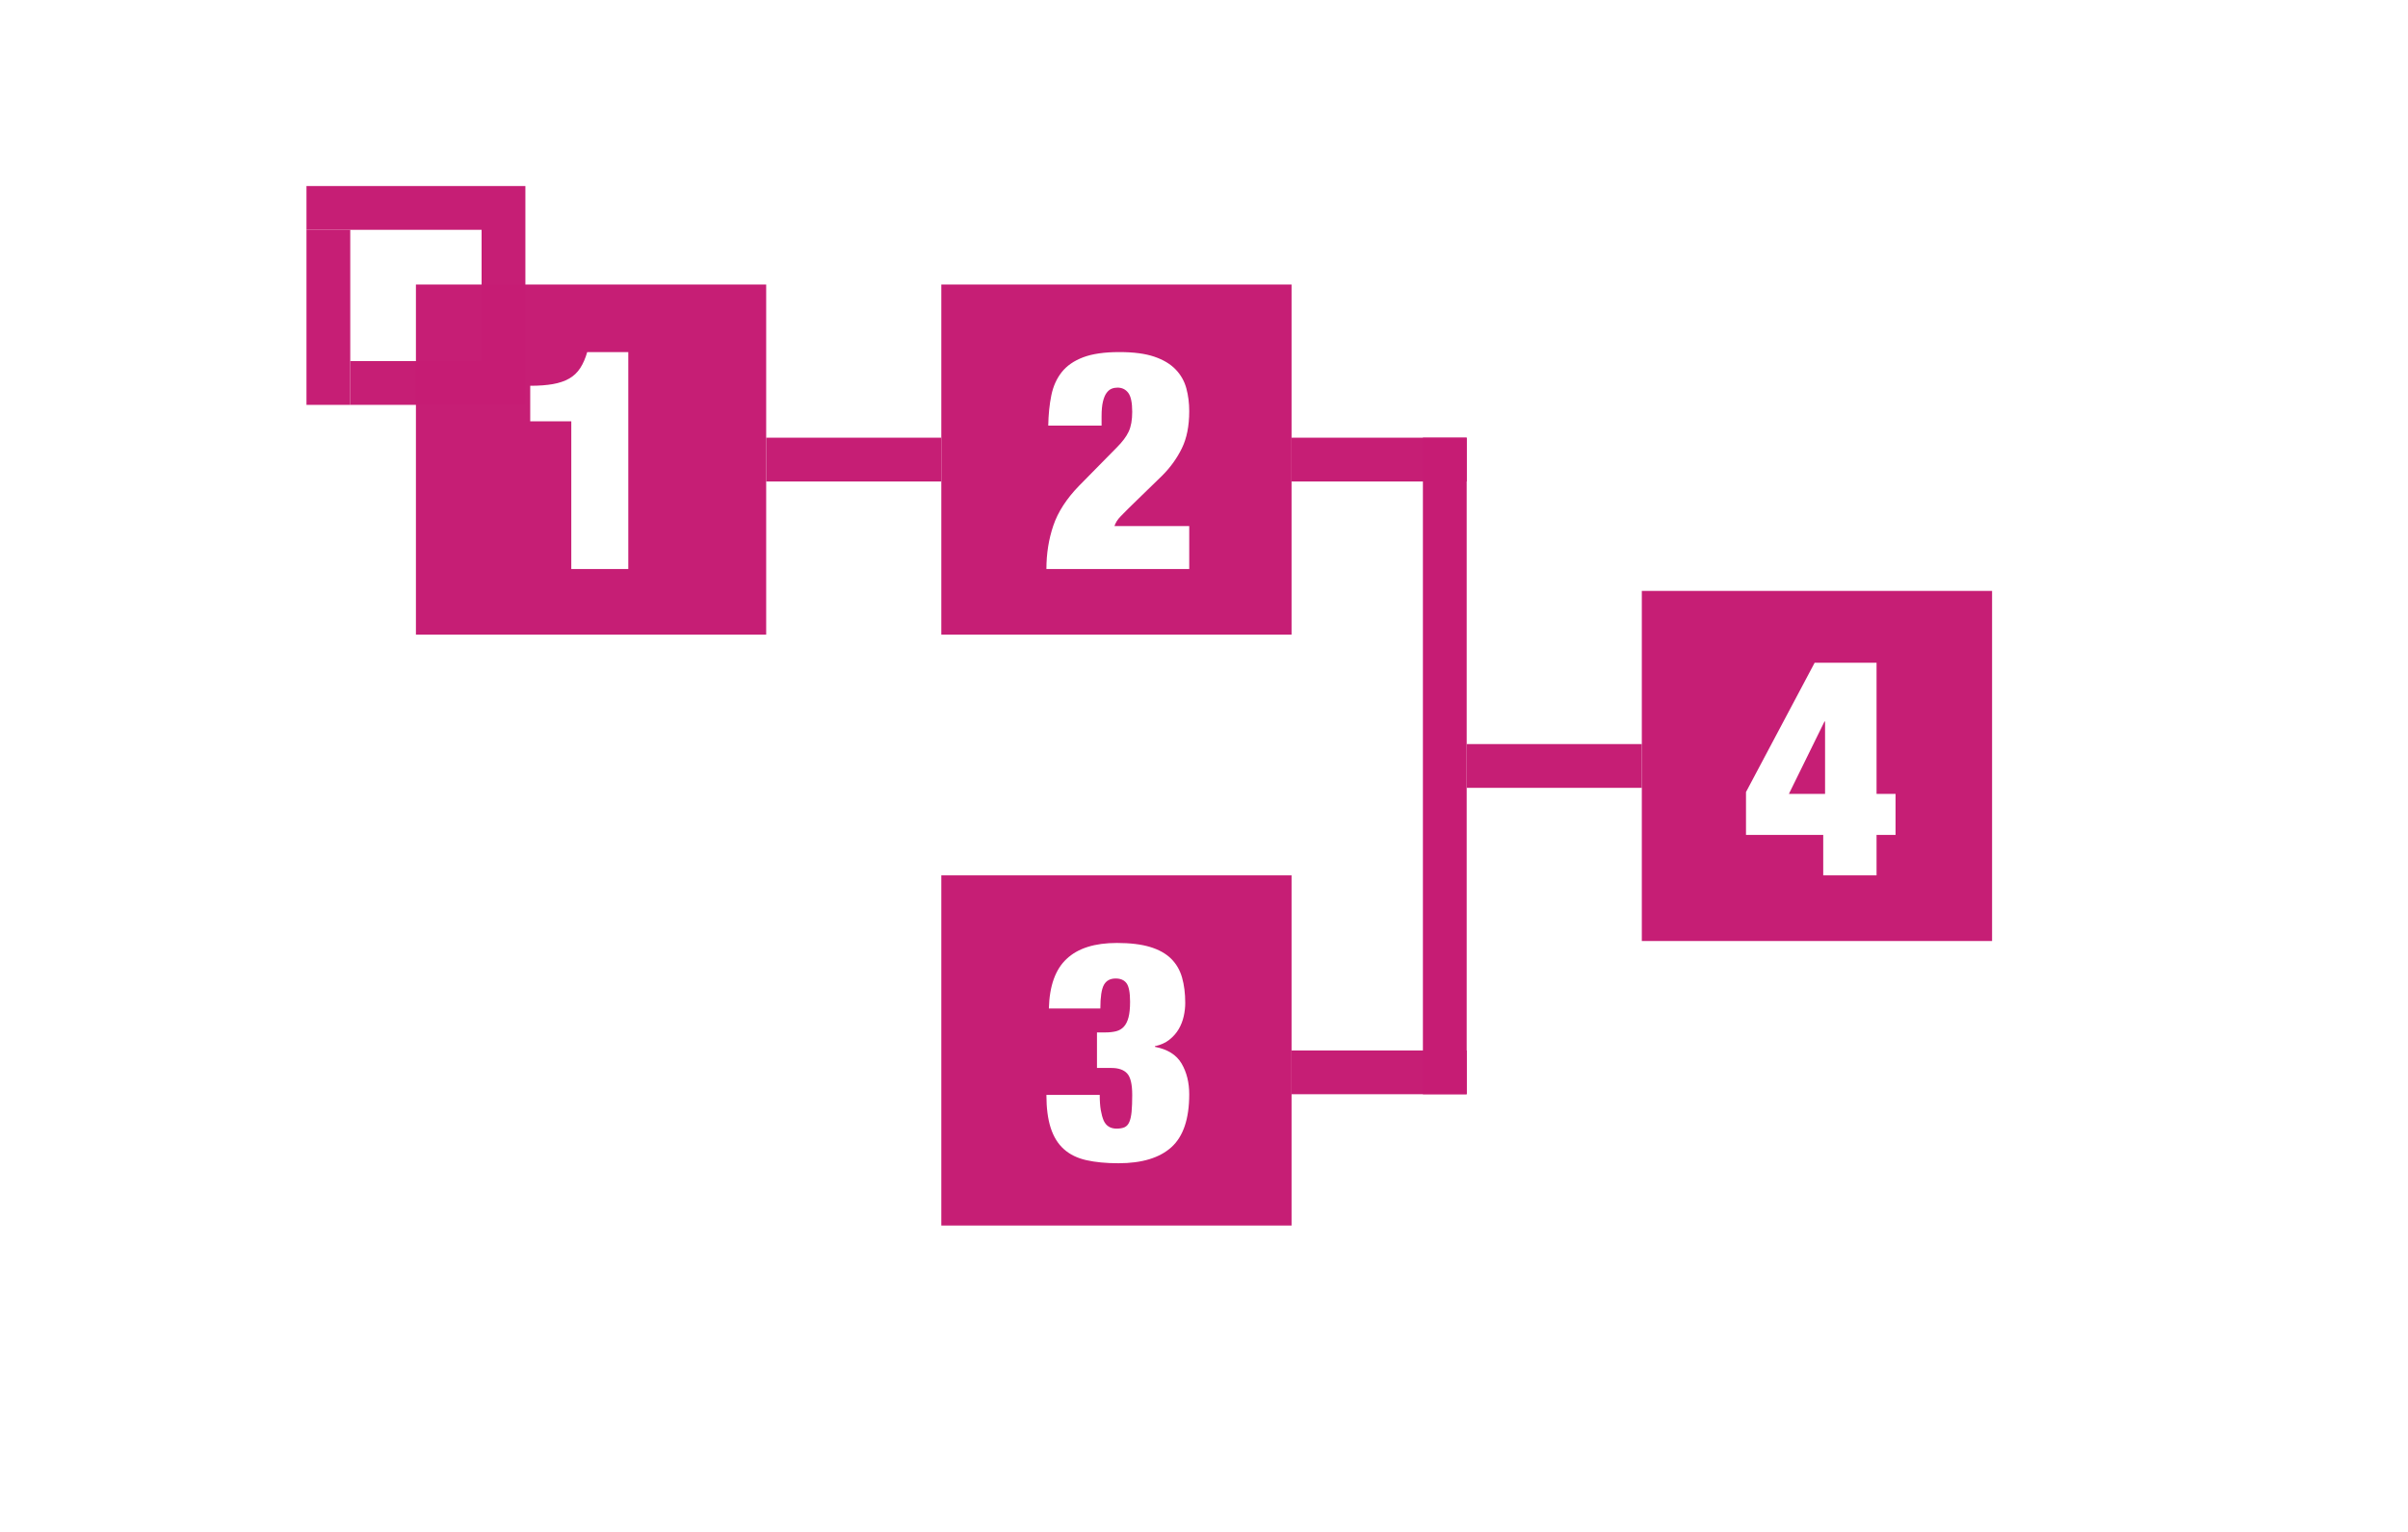
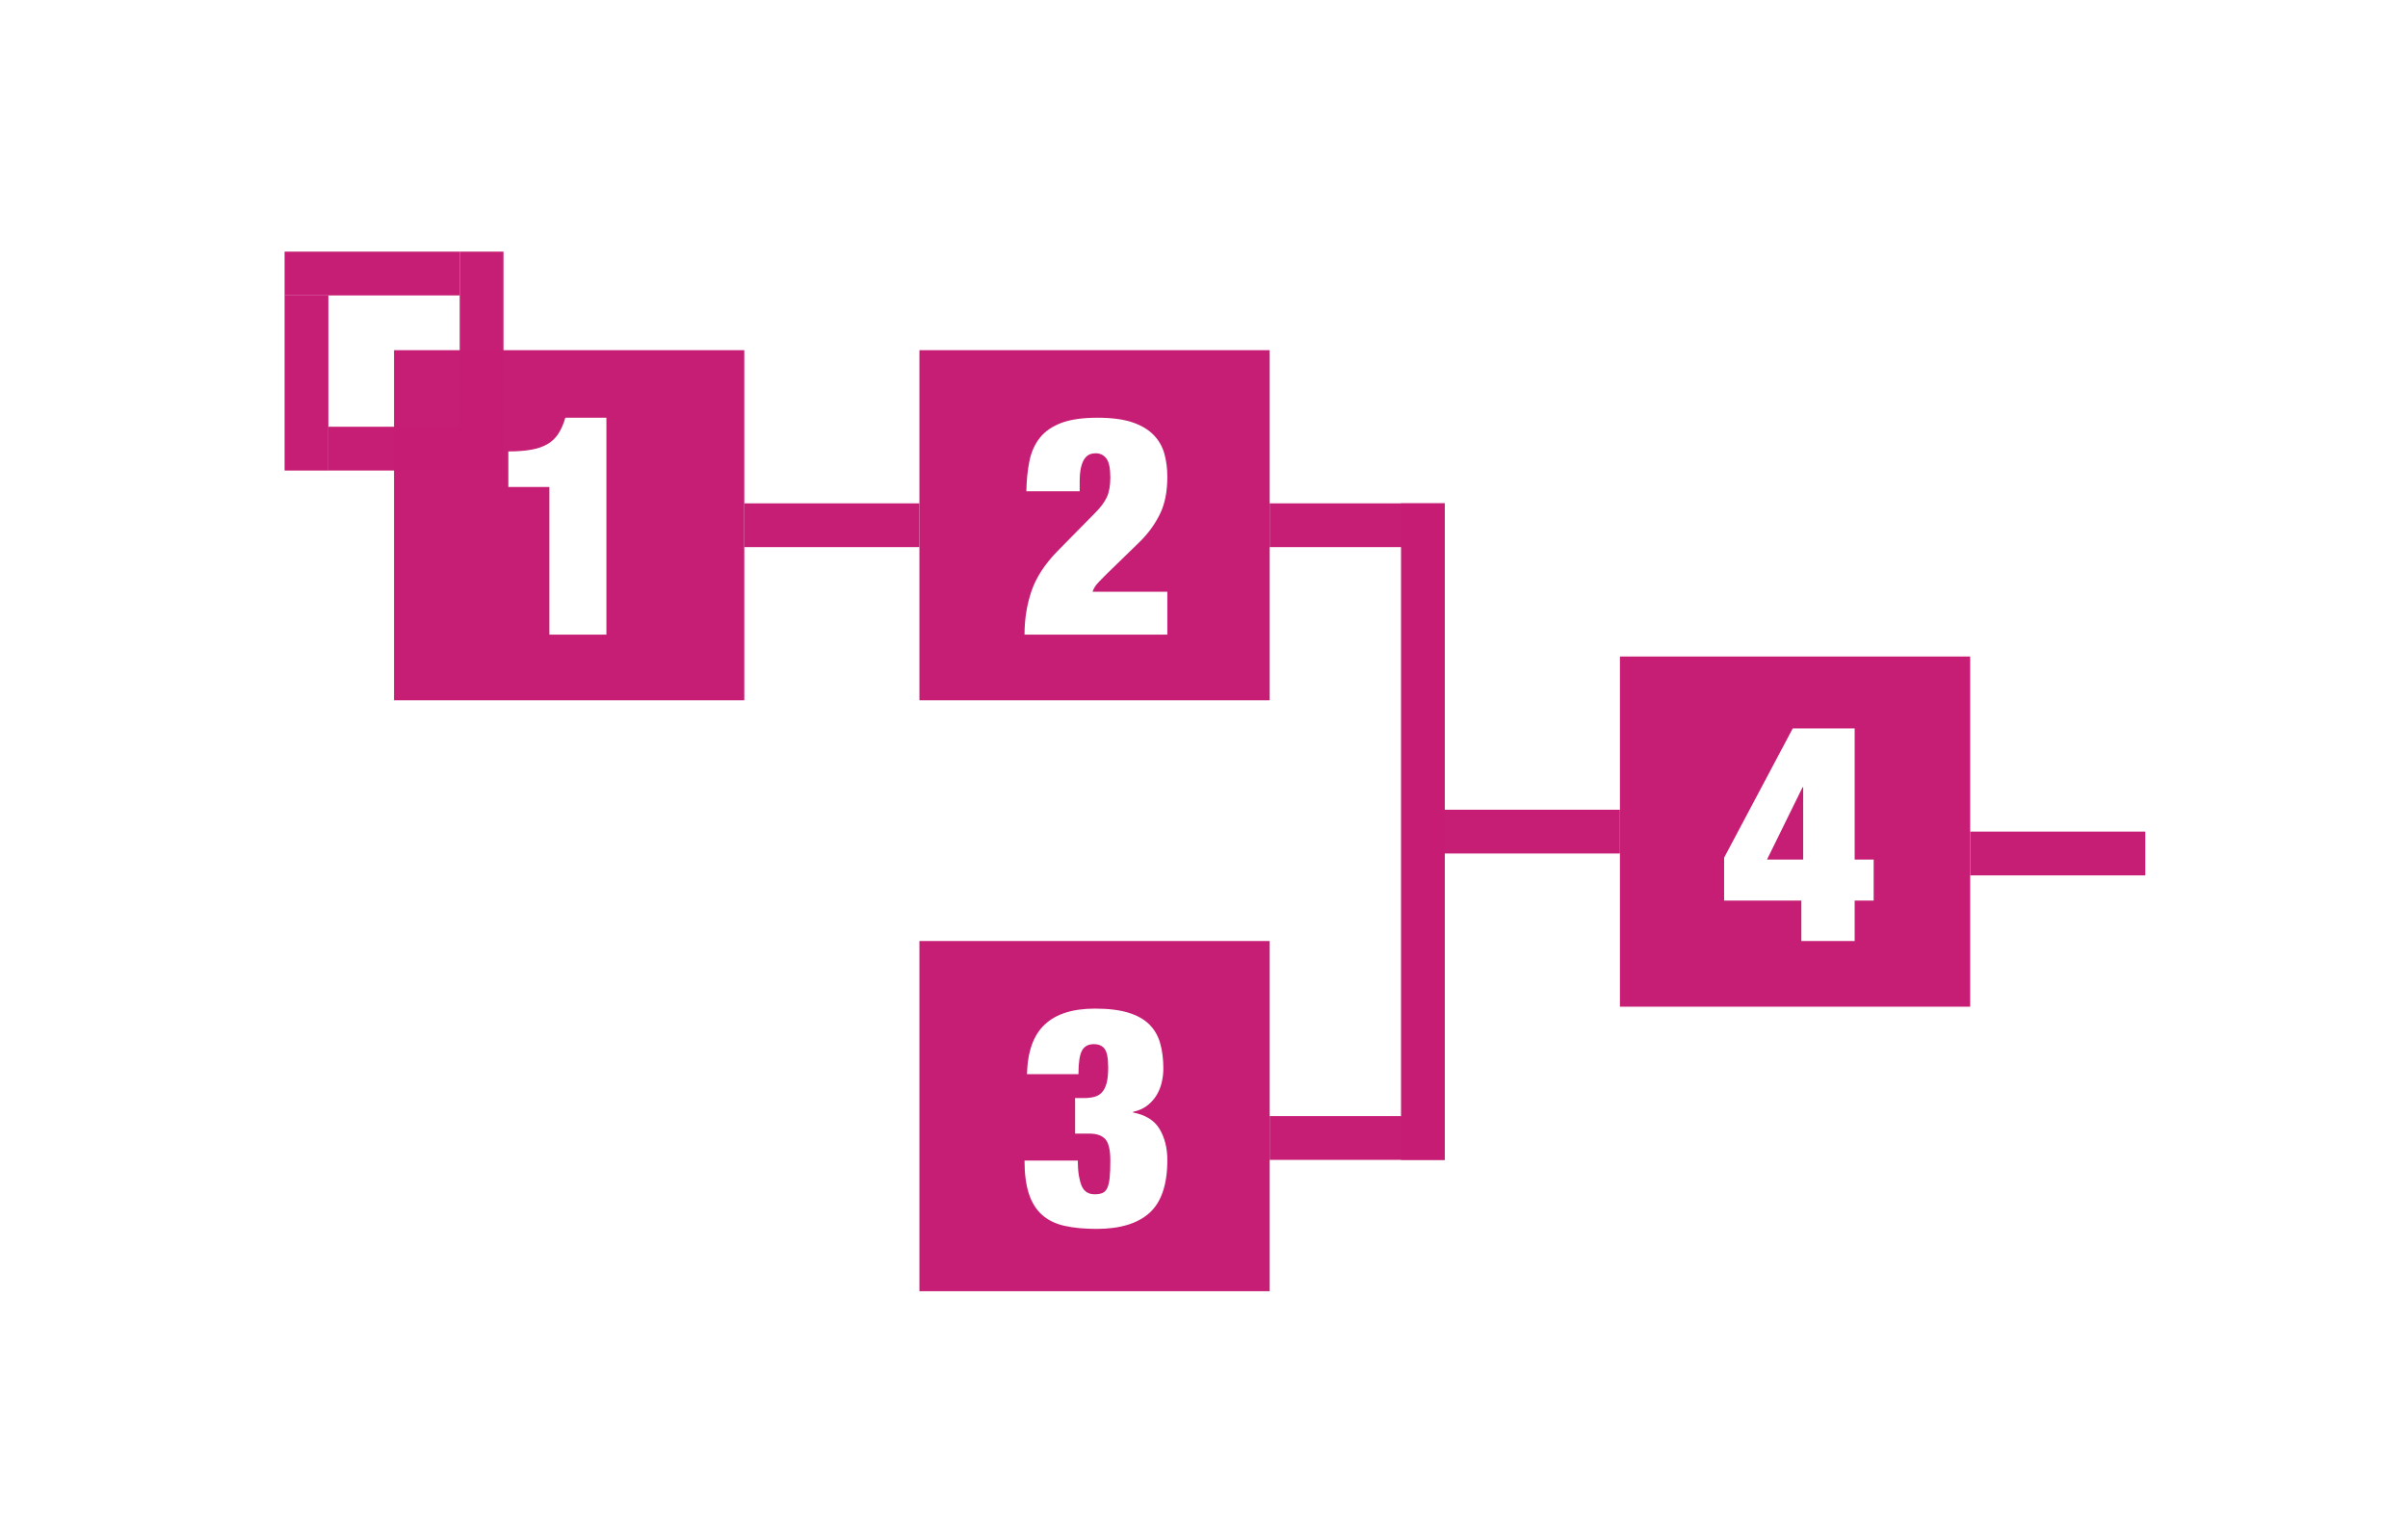
<svg xmlns="http://www.w3.org/2000/svg" width="110px" height="70px" viewBox="0 0 110 70" version="1.1">
  <g id="Algorithm/3" stroke="none" stroke-width="1" fill="none" fill-rule="evenodd">
-     <g id="3" transform="translate(14, 8)">
-       <g id="Operators/Line/Feedback" opacity="0.99" stroke="#C61C74">
+     <g id="3" transform="translate(13, 11)">
+       <g id="Algorithm/Operators/Line/Feedback" opacity="0.99" stroke="#C61C74">
        <g id="Group">
-           <g id="Operators/Line/Horizontal" transform="translate(2, 9)" stroke-width="2">
+           <g id="Algorithm/Operators/Line/Horizontal" transform="translate(2, 9)" stroke-width="2">
            <path d="M0,0.5 L8,0.5" id="path4944-9" />
          </g>
-           <g id="Operators/Line/Horizontal" transform="translate(1, 6.5) rotate(-90) translate(-1, -6.5) translate(-3, 6)" stroke-width="2">
+           <g id="Algorithm/Operators/Line/Horizontal" transform="translate(1, 6.5) rotate(-90) translate(-1, -6.5) translate(-3, 6)" stroke-width="2">
            <path d="M0,0.5 L8,0.5" id="path4944-9" />
          </g>
-           <g id="Operators/Line/Horizontal" transform="translate(4, 1.5) rotate(-180) translate(-4, -1.5) translate(0, 1)" stroke-width="2">
+           <g id="Algorithm/Operators/Line/Horizontal" transform="translate(4, 1.5) rotate(-180) translate(-4, -1.5) translate(0, 1)" stroke-width="2">
            <path d="M0,0.5 L8,0.5" id="path4944-9" />
          </g>
-           <g id="Operators/Line/Horizontal" transform="translate(9, 4.5) rotate(-270) translate(-9, -4.5) translate(5, 4)" stroke-width="2">
+           <g id="Algorithm/Operators/Line/Horizontal" transform="translate(9, 4.5) rotate(-270) translate(-9, -4.5) translate(5, 4)" stroke-width="2">
            <path d="M0,0.5 L8,0.5" id="path4944-9" />
          </g>
        </g>
      </g>
-       <g id="Operators/Operator1" transform="translate(5, 5)" fill="#C61C74" opacity="0.99">
+       <g id="Algorithm/Operators/1" transform="translate(5, 5)" fill="#C61C74" opacity="0.99">
        <g id="Operator1">
          <path d="M16,0 L16,16 L0,16 L0,0 L16,0 Z M9.701,3.088 L7.825,3.088 C7.741,3.377 7.634,3.622 7.503,3.823 C7.372,4.024 7.204,4.182 6.999,4.299 C6.794,4.416 6.546,4.5 6.257,4.551 C5.968,4.602 5.622,4.628 5.221,4.628 L5.221,4.628 L5.221,6.252 L7.097,6.252 L7.097,13 L9.701,13 L9.701,3.088 Z" id="Combined-Shape" />
        </g>
      </g>
-       <g id="Operators/Line/Horizontal" transform="translate(21, 12.5)" opacity="0.99" stroke="#C61C74" stroke-width="2">
+       <g id="Algorithm/Operators/Line/Horizontal" transform="translate(21, 12.5)" opacity="0.99" stroke="#C61C74" stroke-width="2">
        <path d="M0,0.5 L8,0.5" id="path4944-9" />
      </g>
-       <g id="Operators/Operator2" transform="translate(29, 5)" fill="#C61C74" opacity="0.99">
+       <g id="Algorithm/Operators/2" transform="translate(29, 5)" fill="#C61C74" opacity="0.99">
        <g id="Operator2">
          <path d="M16,0 L16,16 L0,16 L0,0 L16,0 Z M8.133,3.088 C7.452,3.088 6.901,3.167 6.481,3.326 C6.061,3.485 5.734,3.711 5.501,4.005 C5.268,4.299 5.109,4.654 5.025,5.069 C4.941,5.484 4.894,5.944 4.885,6.448 L4.885,6.448 L7.321,6.448 L7.321,6.028 C7.321,5.748 7.342,5.522 7.384,5.349 C7.426,5.176 7.482,5.043 7.552,4.95 C7.622,4.857 7.699,4.794 7.783,4.761 C7.867,4.728 7.956,4.712 8.049,4.712 C8.254,4.712 8.418,4.791 8.539,4.95 C8.66,5.109 8.721,5.398 8.721,5.818 C8.721,6.191 8.667,6.492 8.56,6.721 C8.453,6.95 8.273,7.19 8.021,7.442 L8.021,7.442 L6.285,9.206 C5.716,9.794 5.326,10.398 5.116,11.019 C4.906,11.64 4.801,12.3 4.801,13 L4.801,13 L11.325,13 L11.325,11.04 L7.909,11.04 C7.956,10.891 8.047,10.746 8.182,10.606 C8.227,10.559 8.271,10.514 8.313,10.471 L8.313,10.471 L8.553,10.228 L10.093,8.73 C10.466,8.357 10.765,7.941 10.989,7.484 C11.213,7.027 11.325,6.462 11.325,5.79 C11.325,5.417 11.281,5.067 11.192,4.74 C11.103,4.413 10.94,4.126 10.702,3.879 C10.464,3.632 10.14,3.438 9.729,3.298 C9.318,3.158 8.786,3.088 8.133,3.088 Z" id="Combined-Shape" />
        </g>
      </g>
-       <g id="Operators/Operator3" transform="translate(29, 32)" fill="#C61C74" opacity="0.99">
+       <g id="Algorithm/Operators/3" transform="translate(29, 32)" fill="#C61C74" opacity="0.99">
        <g id="Operator3">
          <path d="M16,0 L16,16 L0,16 L0,0 L16,0 Z M8.021,3.088 C7.004,3.088 6.238,3.331 5.725,3.816 C5.212,4.292 4.941,5.048 4.913,6.084 L4.913,6.084 L7.265,6.084 C7.265,5.561 7.319,5.202 7.426,5.006 C7.533,4.81 7.713,4.712 7.965,4.712 C8.189,4.712 8.355,4.784 8.462,4.929 C8.569,5.074 8.623,5.356 8.623,5.776 C8.623,6.065 8.6,6.301 8.553,6.483 C8.506,6.665 8.436,6.807 8.343,6.91 C8.25,7.013 8.133,7.083 7.993,7.12 C7.853,7.157 7.685,7.176 7.489,7.176 L7.489,7.176 L7.111,7.176 L7.111,8.8 L7.769,8.8 C8.096,8.8 8.336,8.884 8.49,9.052 C8.644,9.22 8.721,9.547 8.721,10.032 C8.721,10.34 8.712,10.594 8.693,10.795 C8.674,10.996 8.639,11.154 8.588,11.271 C8.537,11.388 8.464,11.467 8.371,11.509 C8.278,11.551 8.156,11.572 8.007,11.572 C7.727,11.572 7.531,11.451 7.419,11.208 C7.363,11.077 7.319,10.919 7.286,10.732 C7.253,10.545 7.237,10.312 7.237,10.032 L7.237,10.032 L4.801,10.032 C4.801,10.629 4.866,11.131 4.997,11.537 C5.128,11.943 5.328,12.267 5.599,12.51 C5.87,12.753 6.213,12.921 6.628,13.014 C7.043,13.107 7.531,13.154 8.091,13.154 C9.164,13.154 9.972,12.909 10.513,12.419 C11.054,11.929 11.325,11.124 11.325,10.004 C11.325,9.463 11.208,8.994 10.975,8.597 C10.742,8.2 10.336,7.946 9.757,7.834 L9.757,7.834 L9.757,7.806 C10.018,7.75 10.238,7.652 10.415,7.512 C10.592,7.372 10.735,7.211 10.842,7.029 C10.949,6.847 11.026,6.651 11.073,6.441 C11.12,6.231 11.143,6.028 11.143,5.832 C11.143,5.393 11.094,5.004 10.996,4.663 C10.898,4.322 10.73,4.035 10.492,3.802 C10.254,3.569 9.934,3.391 9.533,3.27 C9.132,3.149 8.628,3.088 8.021,3.088 Z" id="Combined-Shape" />
        </g>
      </g>
      <g id="Group" transform="translate(45, 12.5)" stroke="#C61C74" stroke-width="2">
-         <g id="Operators/Line/Horizontal" transform="translate(0, 28)" opacity="0.99">
+         <g id="Algorithm/Operators/Line/Horizontal" transform="translate(0, 28)" opacity="0.99">
          <path d="M0,0.5 L8,0.5" id="path4944-9" />
        </g>
-         <g id="Operators/Line/Horizontal" opacity="0.99">
+         <g id="Algorithm/Operators/Line/Horizontal" opacity="0.99">
          <path d="M0,0.5 L8,0.5" id="path4944-9" />
        </g>
-         <g id="Operators/Line/Vertical2" transform="translate(6.5, 0.5)" stroke-linecap="square">
+         <g id="Algorithm/Operators/Line/Vertical2" transform="translate(6.5, 0.5)" stroke-linecap="square">
          <path d="M0.5,0 L0.5,28" id="Line" />
        </g>
-         <g id="Operators/Line/Horizontal" transform="translate(8, 14)" opacity="0.99">
+         <g id="Algorithm/Operators/Line/Horizontal" transform="translate(8, 14)" opacity="0.99">
          <path d="M0,0.5 L8,0.5" id="path4944-9" />
        </g>
      </g>
-       <g id="Operators/Operator4" transform="translate(61, 19)" fill="#C61C74" opacity="0.99">
+       <g id="Algorithm/Operators/4" transform="translate(61, 19)" fill="#C61C74" opacity="0.99">
        <g id="Operator4">
          <path d="M16,0 L16,16 L0,16 L0,0 L16,0 Z M10.723,3.284 L7.895,3.284 L4.759,9.192 L4.759,11.152 L8.287,11.152 L8.287,13 L10.723,13 L10.723,11.152 L11.591,11.152 L11.591,9.276 L10.723,9.276 L10.723,3.284 Z M8.371,5.972 L8.371,9.276 L6.719,9.276 L8.343,5.972 L8.371,5.972 Z" id="Combined-Shape" />
        </g>
      </g>
+       <g id="Algorithm/Operators/Line/Horizontal" transform="translate(77, 27.5)" opacity="0.99" stroke="#C61C74" stroke-width="2">
+         <path d="M0,0.5 L8,0.5" id="path4944-9" />
+       </g>
    </g>
  </g>
</svg>
